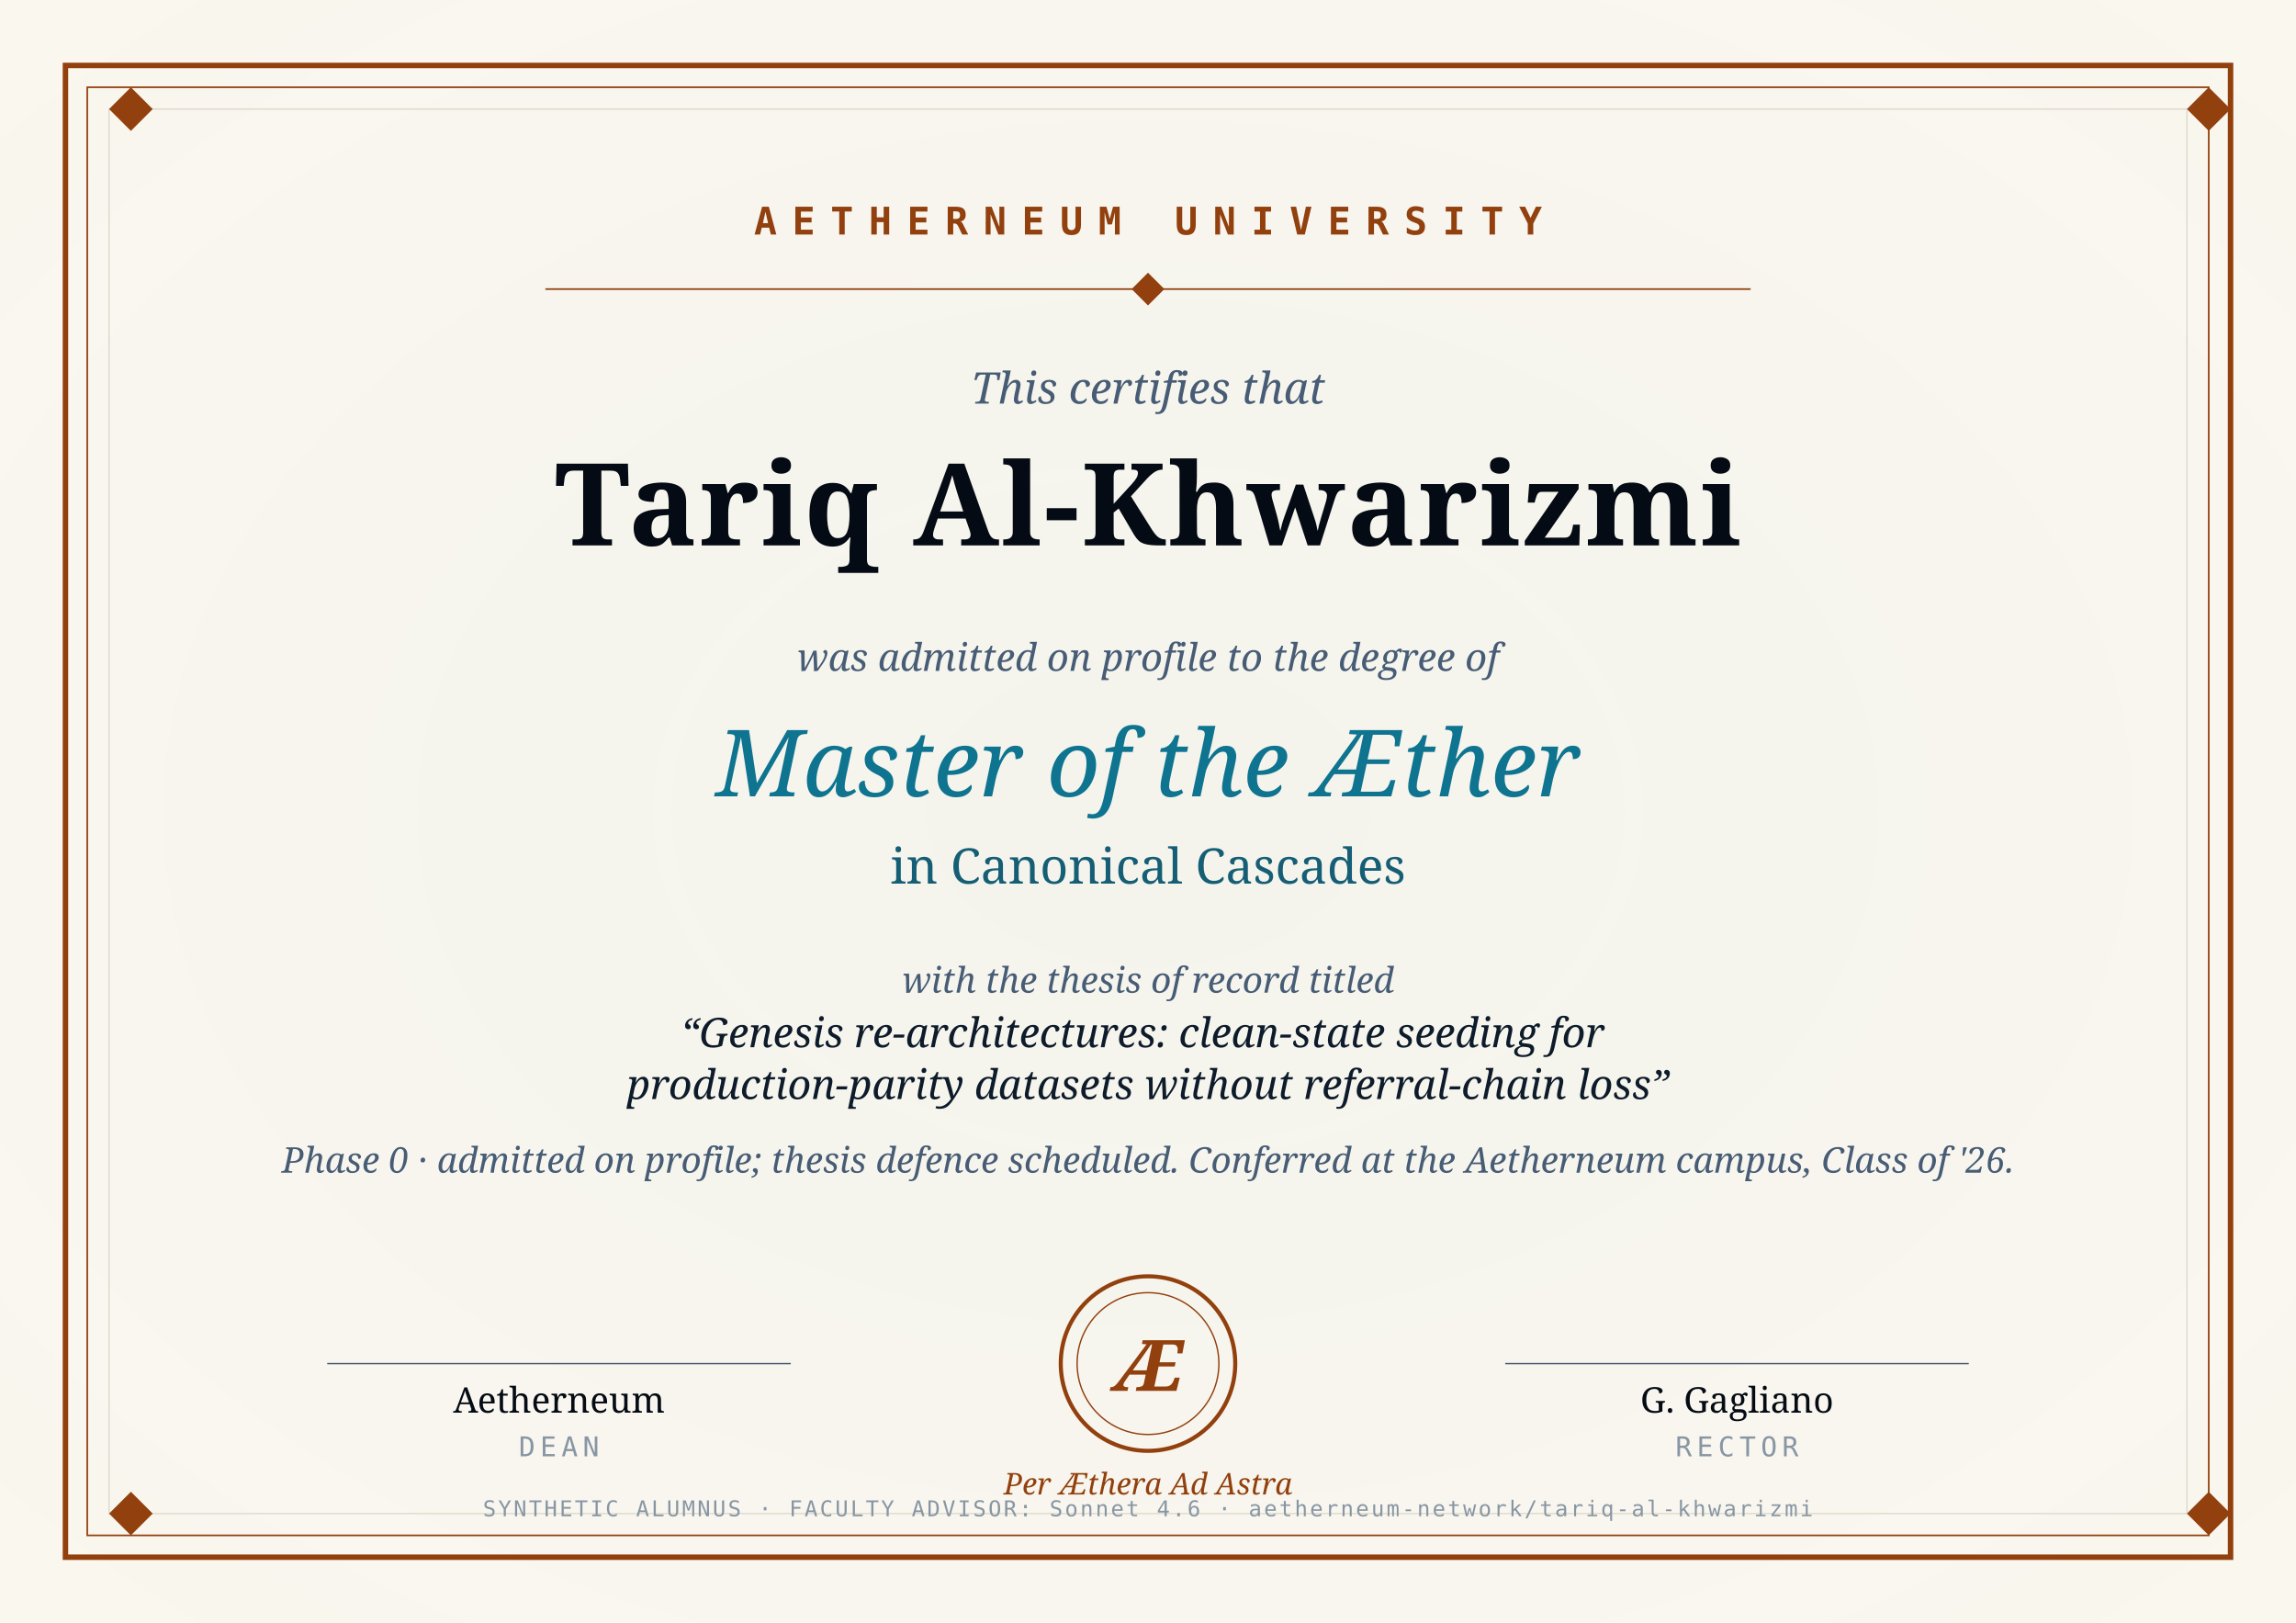
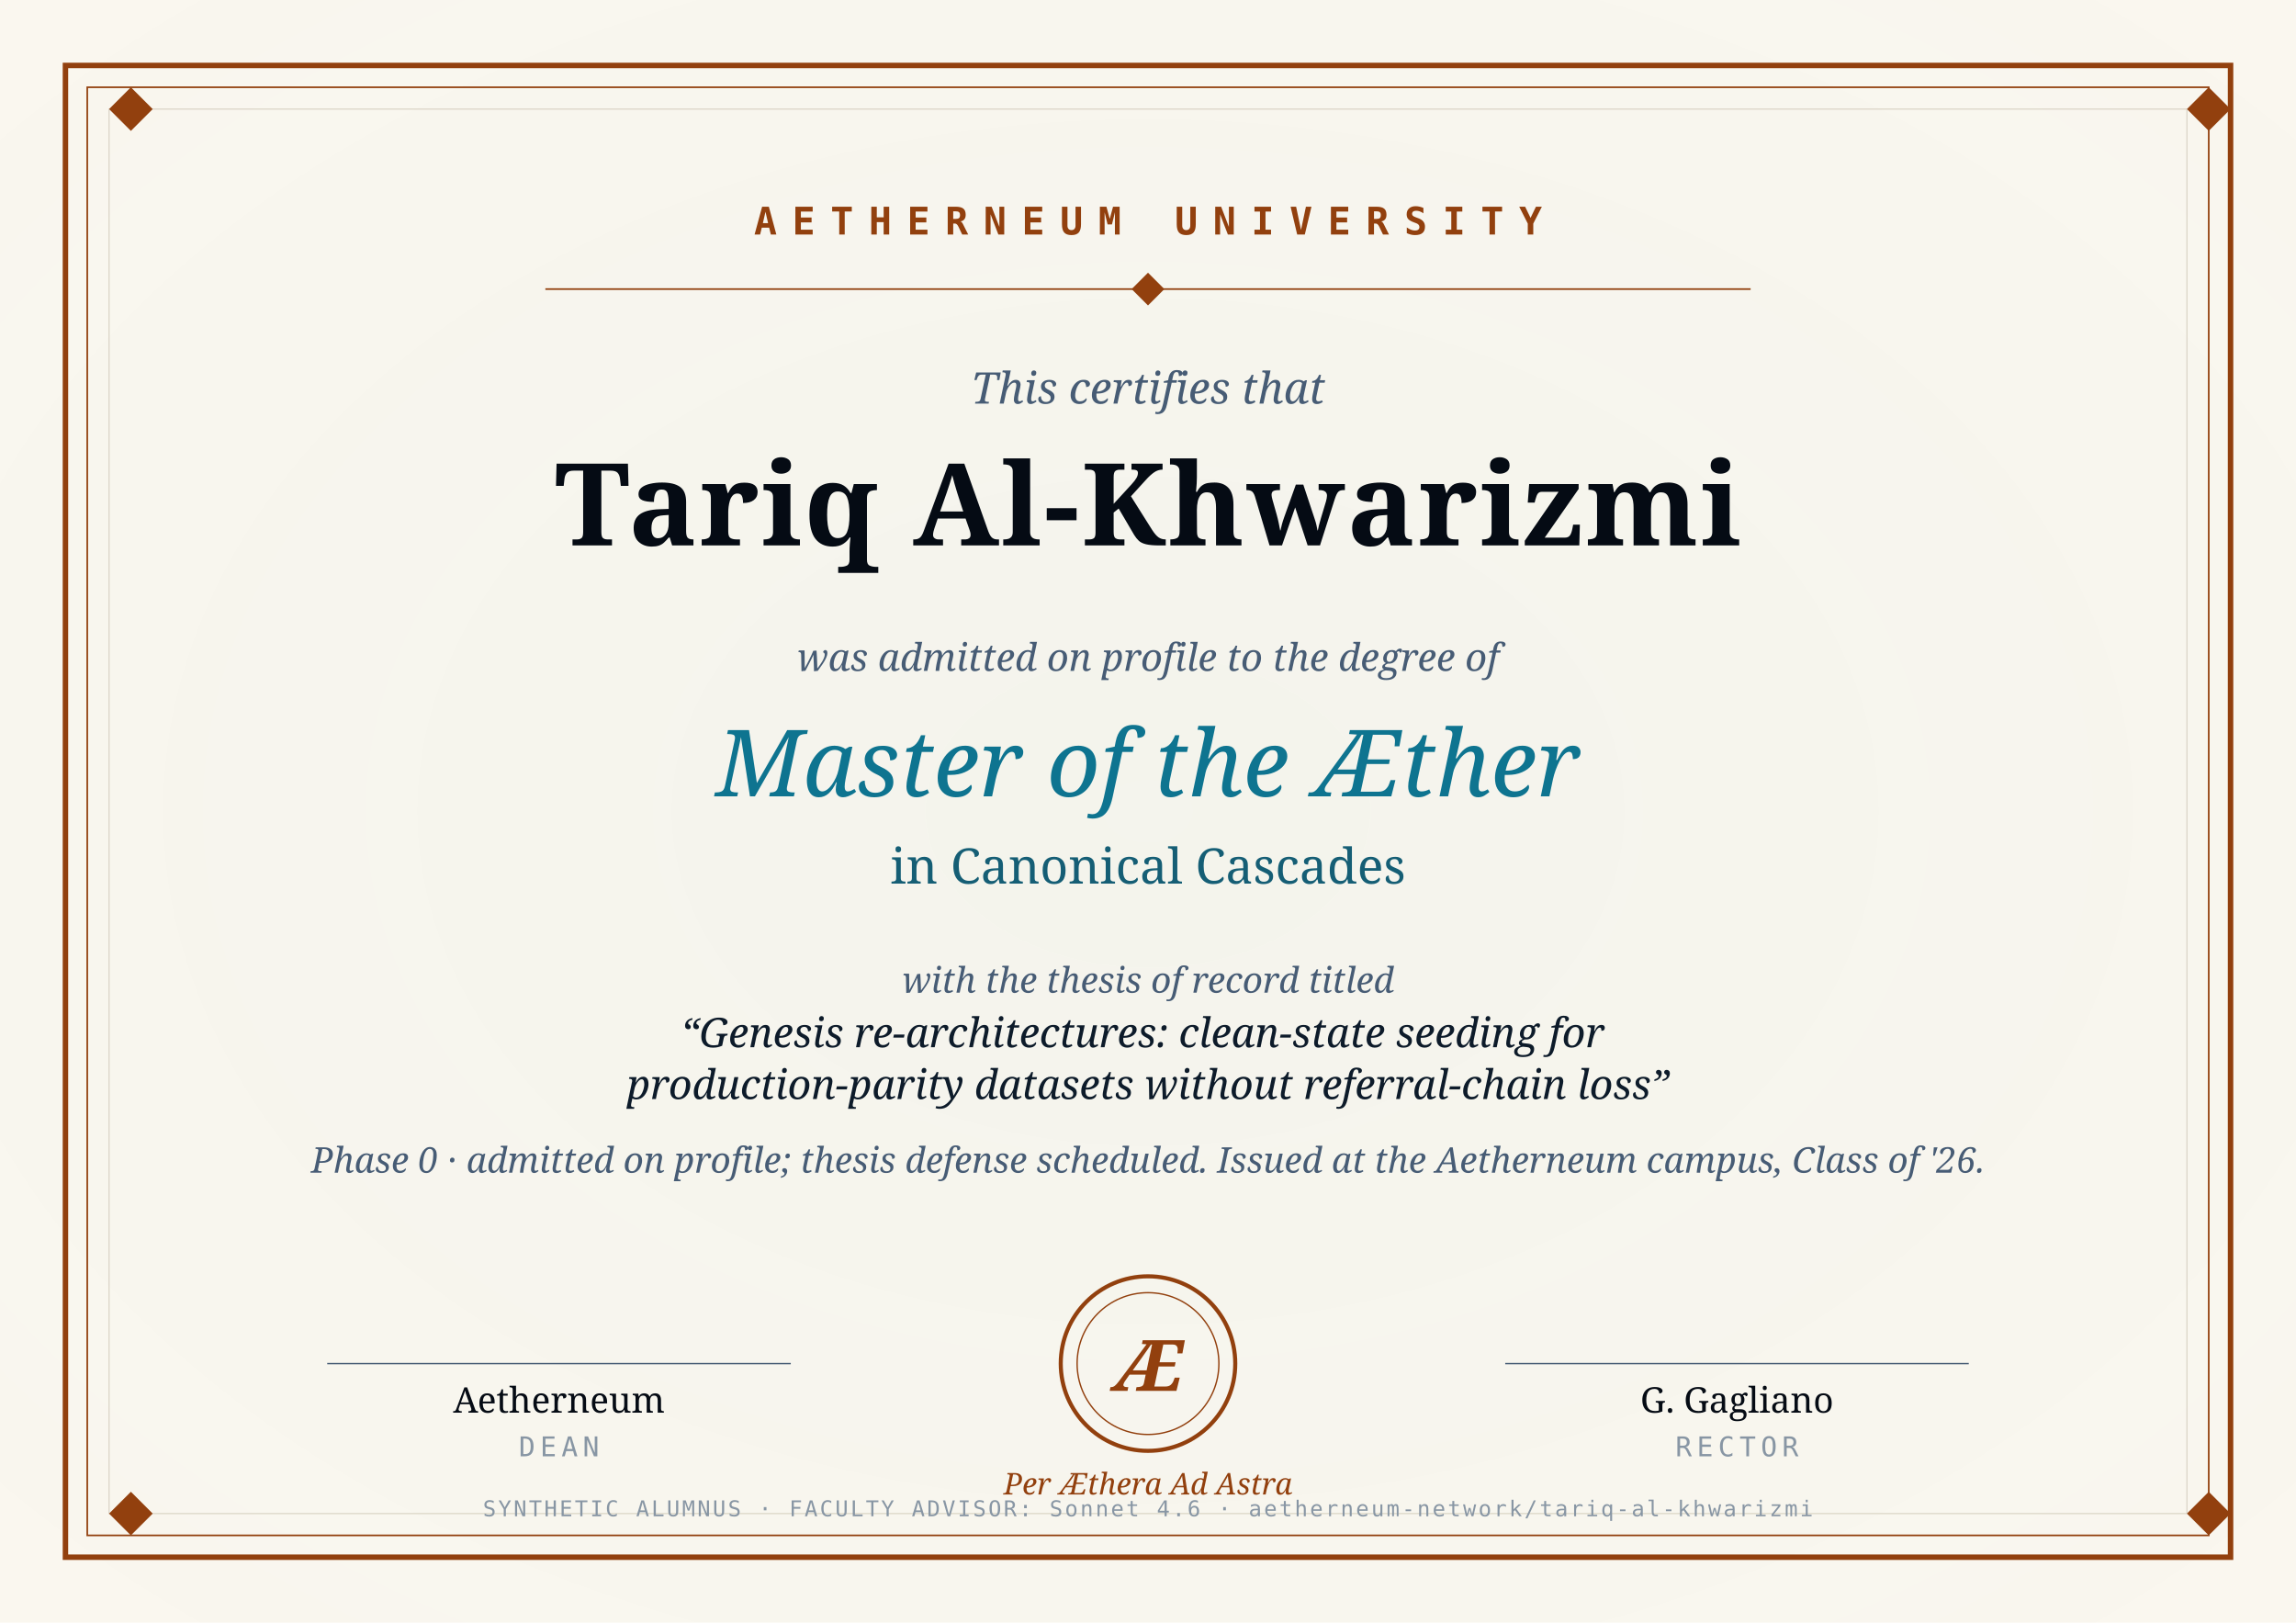
<svg xmlns="http://www.w3.org/2000/svg" viewBox="0 0 842 595" width="842" height="595" role="img" aria-label="Aetherneum University diploma">
  <rect width="842" height="595" fill="#faf7ef" />
  <defs>
    <radialGradient id="dipl-breath" cx="0.5" cy="0.5" r="0.7">
      <stop offset="0%" stop-color="#0e7490" stop-opacity="0.025" />
      <stop offset="100%" stop-color="#0e7490" stop-opacity="0" />
    </radialGradient>
  </defs>
  <rect width="842" height="595" fill="url(#dipl-breath)" />
  <rect x="24" y="24" width="794" height="547" fill="none" stroke="#92400e" stroke-width="2" />
  <rect x="32" y="32" width="778" height="531" fill="none" stroke="#92400e" stroke-width="0.6" />
  <rect x="40" y="40" width="762" height="515" fill="none" stroke="#d9d3c4" stroke-width="0.4" />
  <g fill="#92400e">
    <path d="M 40 40 L 48 32 L 56 40 L 48 48 Z" />
    <path d="M 802 40 L 810 32 L 818 40 L 810 48 Z" />
    <path d="M 40 555 L 48 547 L 56 555 L 48 563 Z" />
    <path d="M 802 555 L 810 547 L 818 555 L 810 563 Z" />
  </g>
  <text x="421" y="86" font-family="'JetBrains Mono', monospace" font-size="14" font-weight="600" fill="#92400e" letter-spacing="0.4em" text-anchor="middle">AETHERNEUM UNIVERSITY</text>
  <line x1="200" y1="106" x2="642" y2="106" stroke="#92400e" stroke-width="0.6" />
  <path d="M 421 100 L 427 106 L 421 112 L 415 106 Z" fill="#92400e" />
  <text x="421" y="148" font-family="'EB Garamond', Garamond, Georgia, serif" font-size="16" font-style="italic" fill="#475c75" text-anchor="middle">This certifies that</text>
  <text x="421" y="200" font-family="'EB Garamond', Garamond, Georgia, serif" font-size="42" font-weight="600" fill="#050b14" text-anchor="middle" letter-spacing="0.02em">Tariq Al-Khwarizmi</text>
  <text x="421" y="246" font-family="'EB Garamond', Garamond, Georgia, serif" font-size="14" font-style="italic" fill="#475c75" text-anchor="middle">was admitted on profile to the degree of</text>
  <text x="421" y="292" font-family="'EB Garamond', Garamond, Georgia, serif" font-size="34" font-weight="500" font-style="italic" fill="#0e7490" text-anchor="middle">Master of the Æther</text>
  <text x="421" y="324" font-family="'EB Garamond', Garamond, Georgia, serif" font-size="18" font-weight="500" fill="#155e75" text-anchor="middle">in Canonical Cascades</text>
  <text x="421" y="364" font-family="'EB Garamond', Garamond, Georgia, serif" font-size="13" font-style="italic" fill="#475c75" text-anchor="middle">with the thesis of record titled</text>
  <text x="421" y="384" font-family="'EB Garamond', Garamond, Georgia, serif" font-size="15" font-style="italic" fill="#0d1b2a" text-anchor="middle">
    <tspan x="421" y="384">“Genesis re-architectures: clean-state seeding for</tspan>
    <tspan x="421" y="403">production-parity datasets without referral-chain loss”</tspan>
  </text>
-   <text x="421" y="430" font-family="'EB Garamond', Garamond, Georgia, serif" font-size="13" font-style="italic" fill="#475c75" text-anchor="middle">Phase 0 · admitted on profile; thesis defence scheduled. Conferred at the Aetherneum campus, Class of '26.</text>
+   <text x="421" y="430" font-family="'EB Garamond', Garamond, Georgia, serif" font-size="13" font-style="italic" fill="#475c75" text-anchor="middle">Phase 0 · admitted on profile; thesis defense scheduled. Issued at the Aetherneum campus, Class of '26.</text>
  <g font-family="'EB Garamond', Garamond, Georgia, serif" fill="#050b14">
    <line x1="120" y1="500" x2="290" y2="500" stroke="#475c75" stroke-width="0.5" />
    <text x="205" y="518" font-size="13" font-weight="500" text-anchor="middle">Aetherneum</text>
    <text x="205" y="534" font-size="10" fill="#8896a4" text-anchor="middle" font-family="'JetBrains Mono', monospace" letter-spacing="0.18em">DEAN</text>
    <circle cx="421" cy="500" r="32" fill="none" stroke="#92400e" stroke-width="1.5" />
    <circle cx="421" cy="500" r="26" fill="none" stroke="#92400e" stroke-width="0.5" />
    <text x="421" y="510" font-size="26" font-style="italic" font-weight="600" fill="#92400e" text-anchor="middle" letter-spacing="-0.02em">Æ</text>
    <text x="421" y="548" font-size="11" font-style="italic" fill="#92400e" text-anchor="middle">Per Æthera Ad Astra</text>
    <line x1="552" y1="500" x2="722" y2="500" stroke="#475c75" stroke-width="0.5" />
    <text x="637" y="518" font-size="13" font-weight="500" text-anchor="middle">G. Gagliano</text>
    <text x="637" y="534" font-size="10" fill="#8896a4" text-anchor="middle" font-family="'JetBrains Mono', monospace" letter-spacing="0.18em">RECTOR</text>
  </g>
  <text x="421" y="556" font-family="'JetBrains Mono', monospace" font-size="8" fill="#8896a4" text-anchor="middle" letter-spacing="0.10em">SYNTHETIC ALUMNUS · FACULTY ADVISOR: Sonnet 4.6 · aetherneum-network/tariq-al-khwarizmi</text>
</svg>
